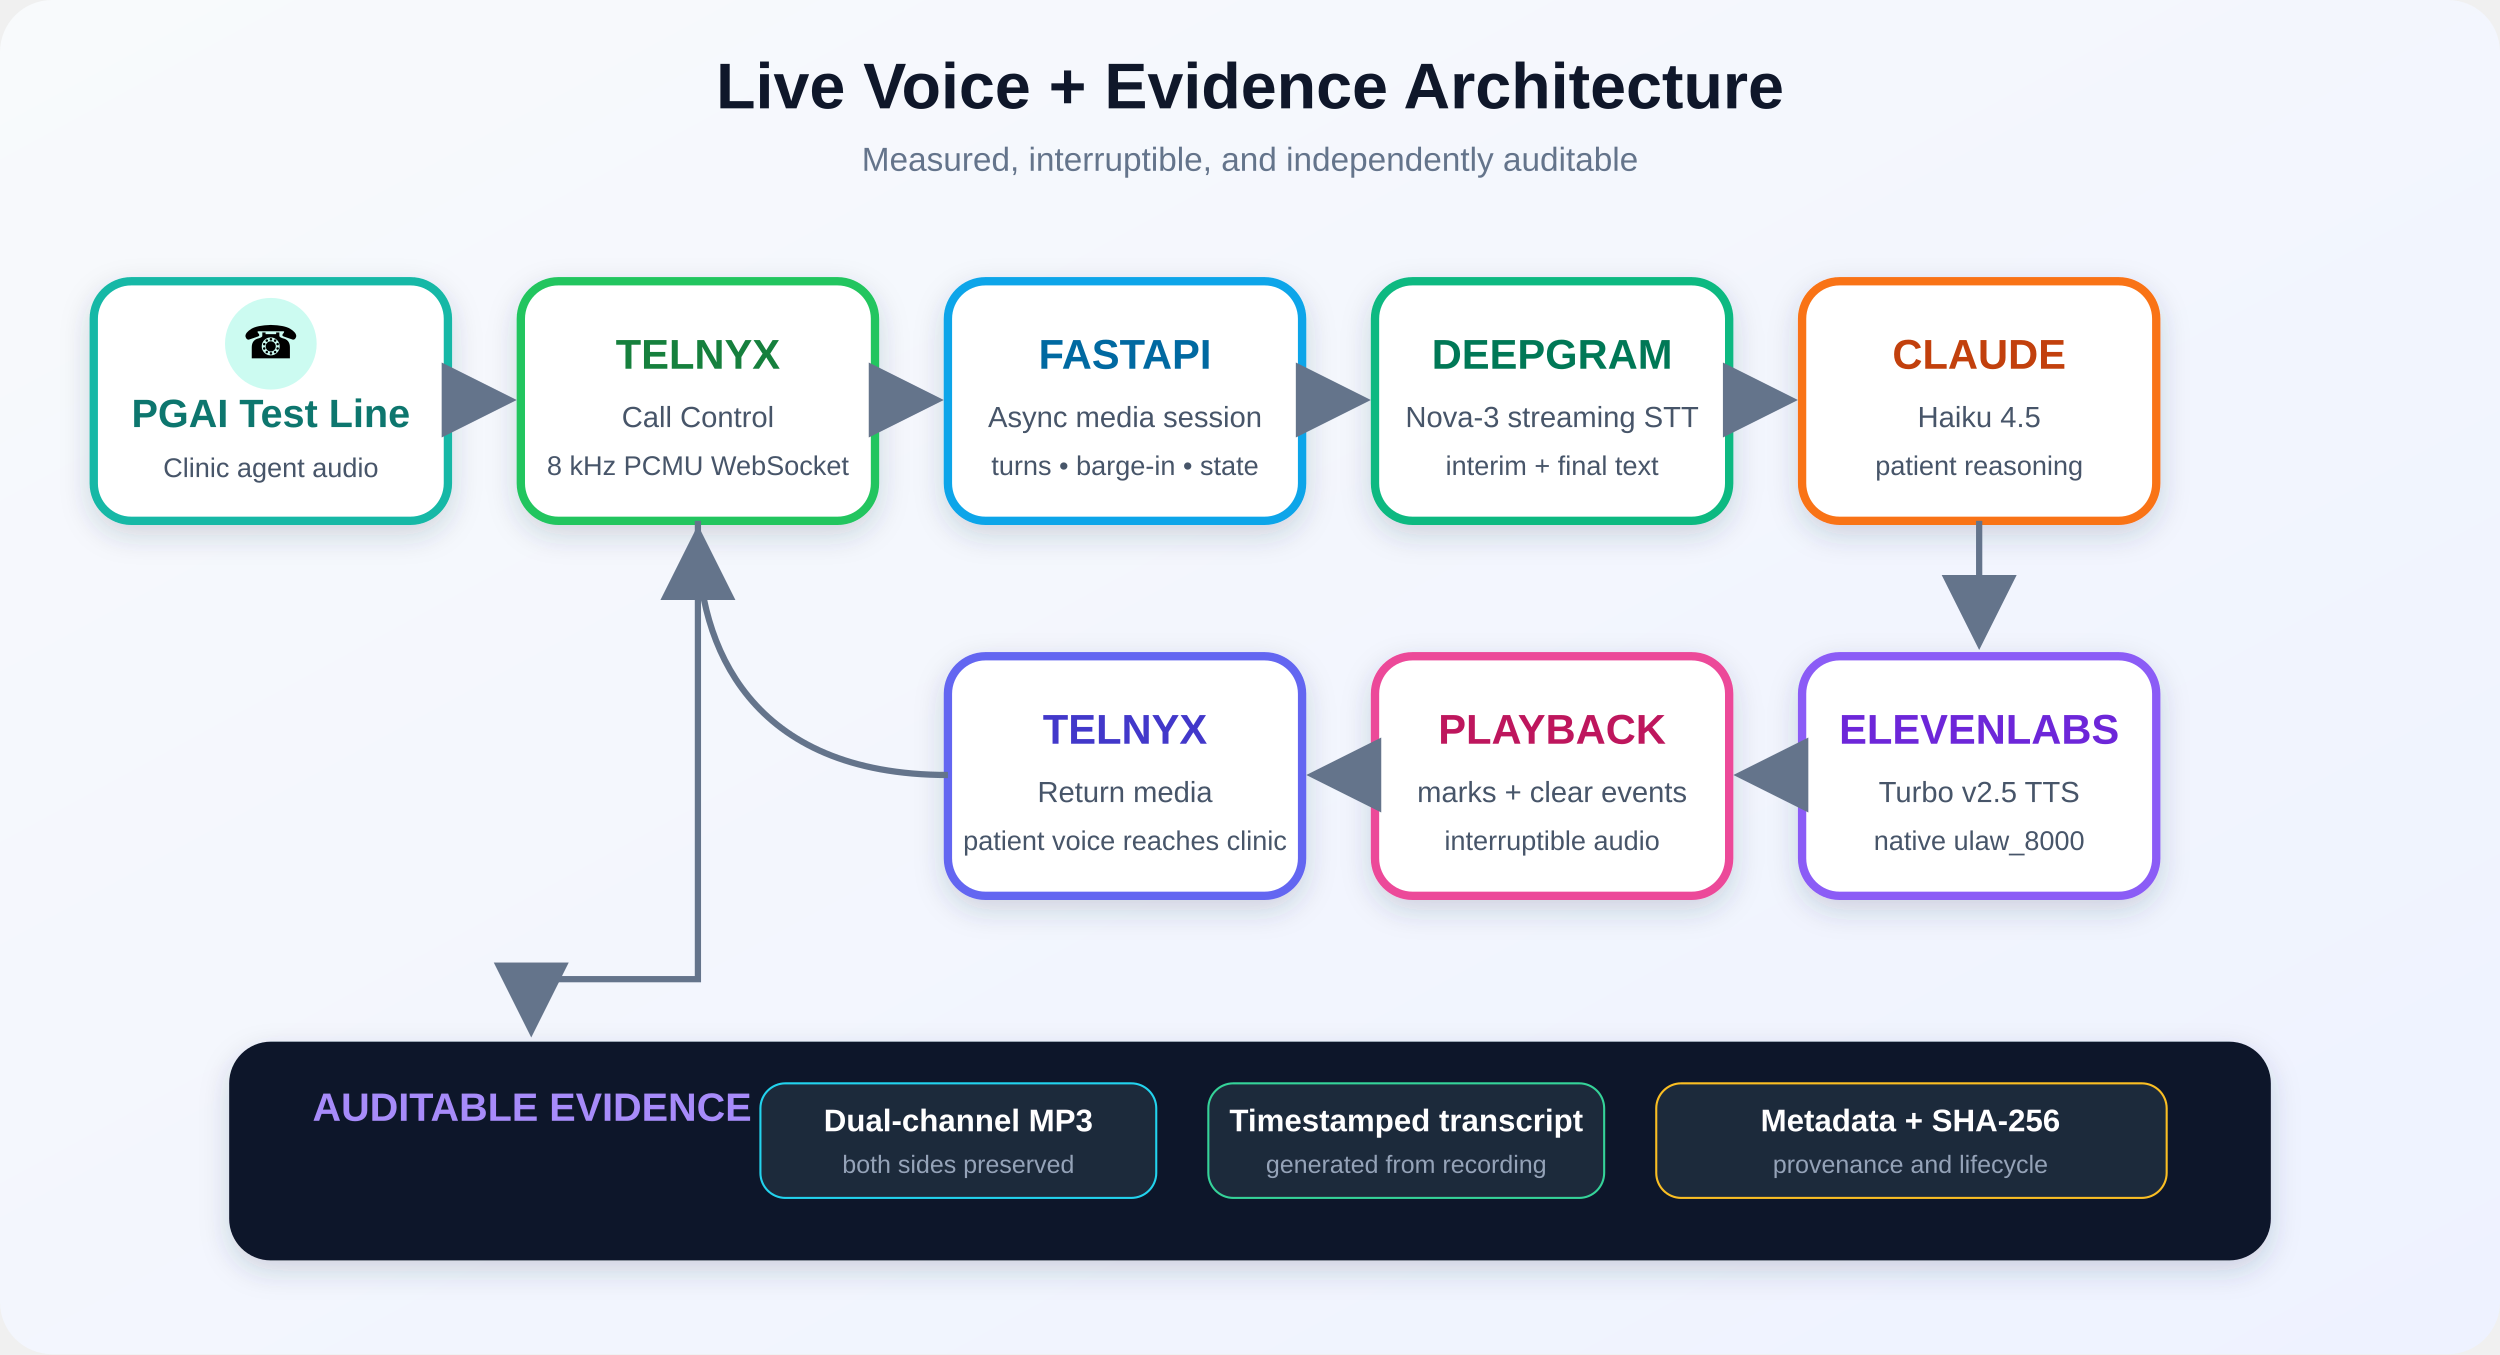
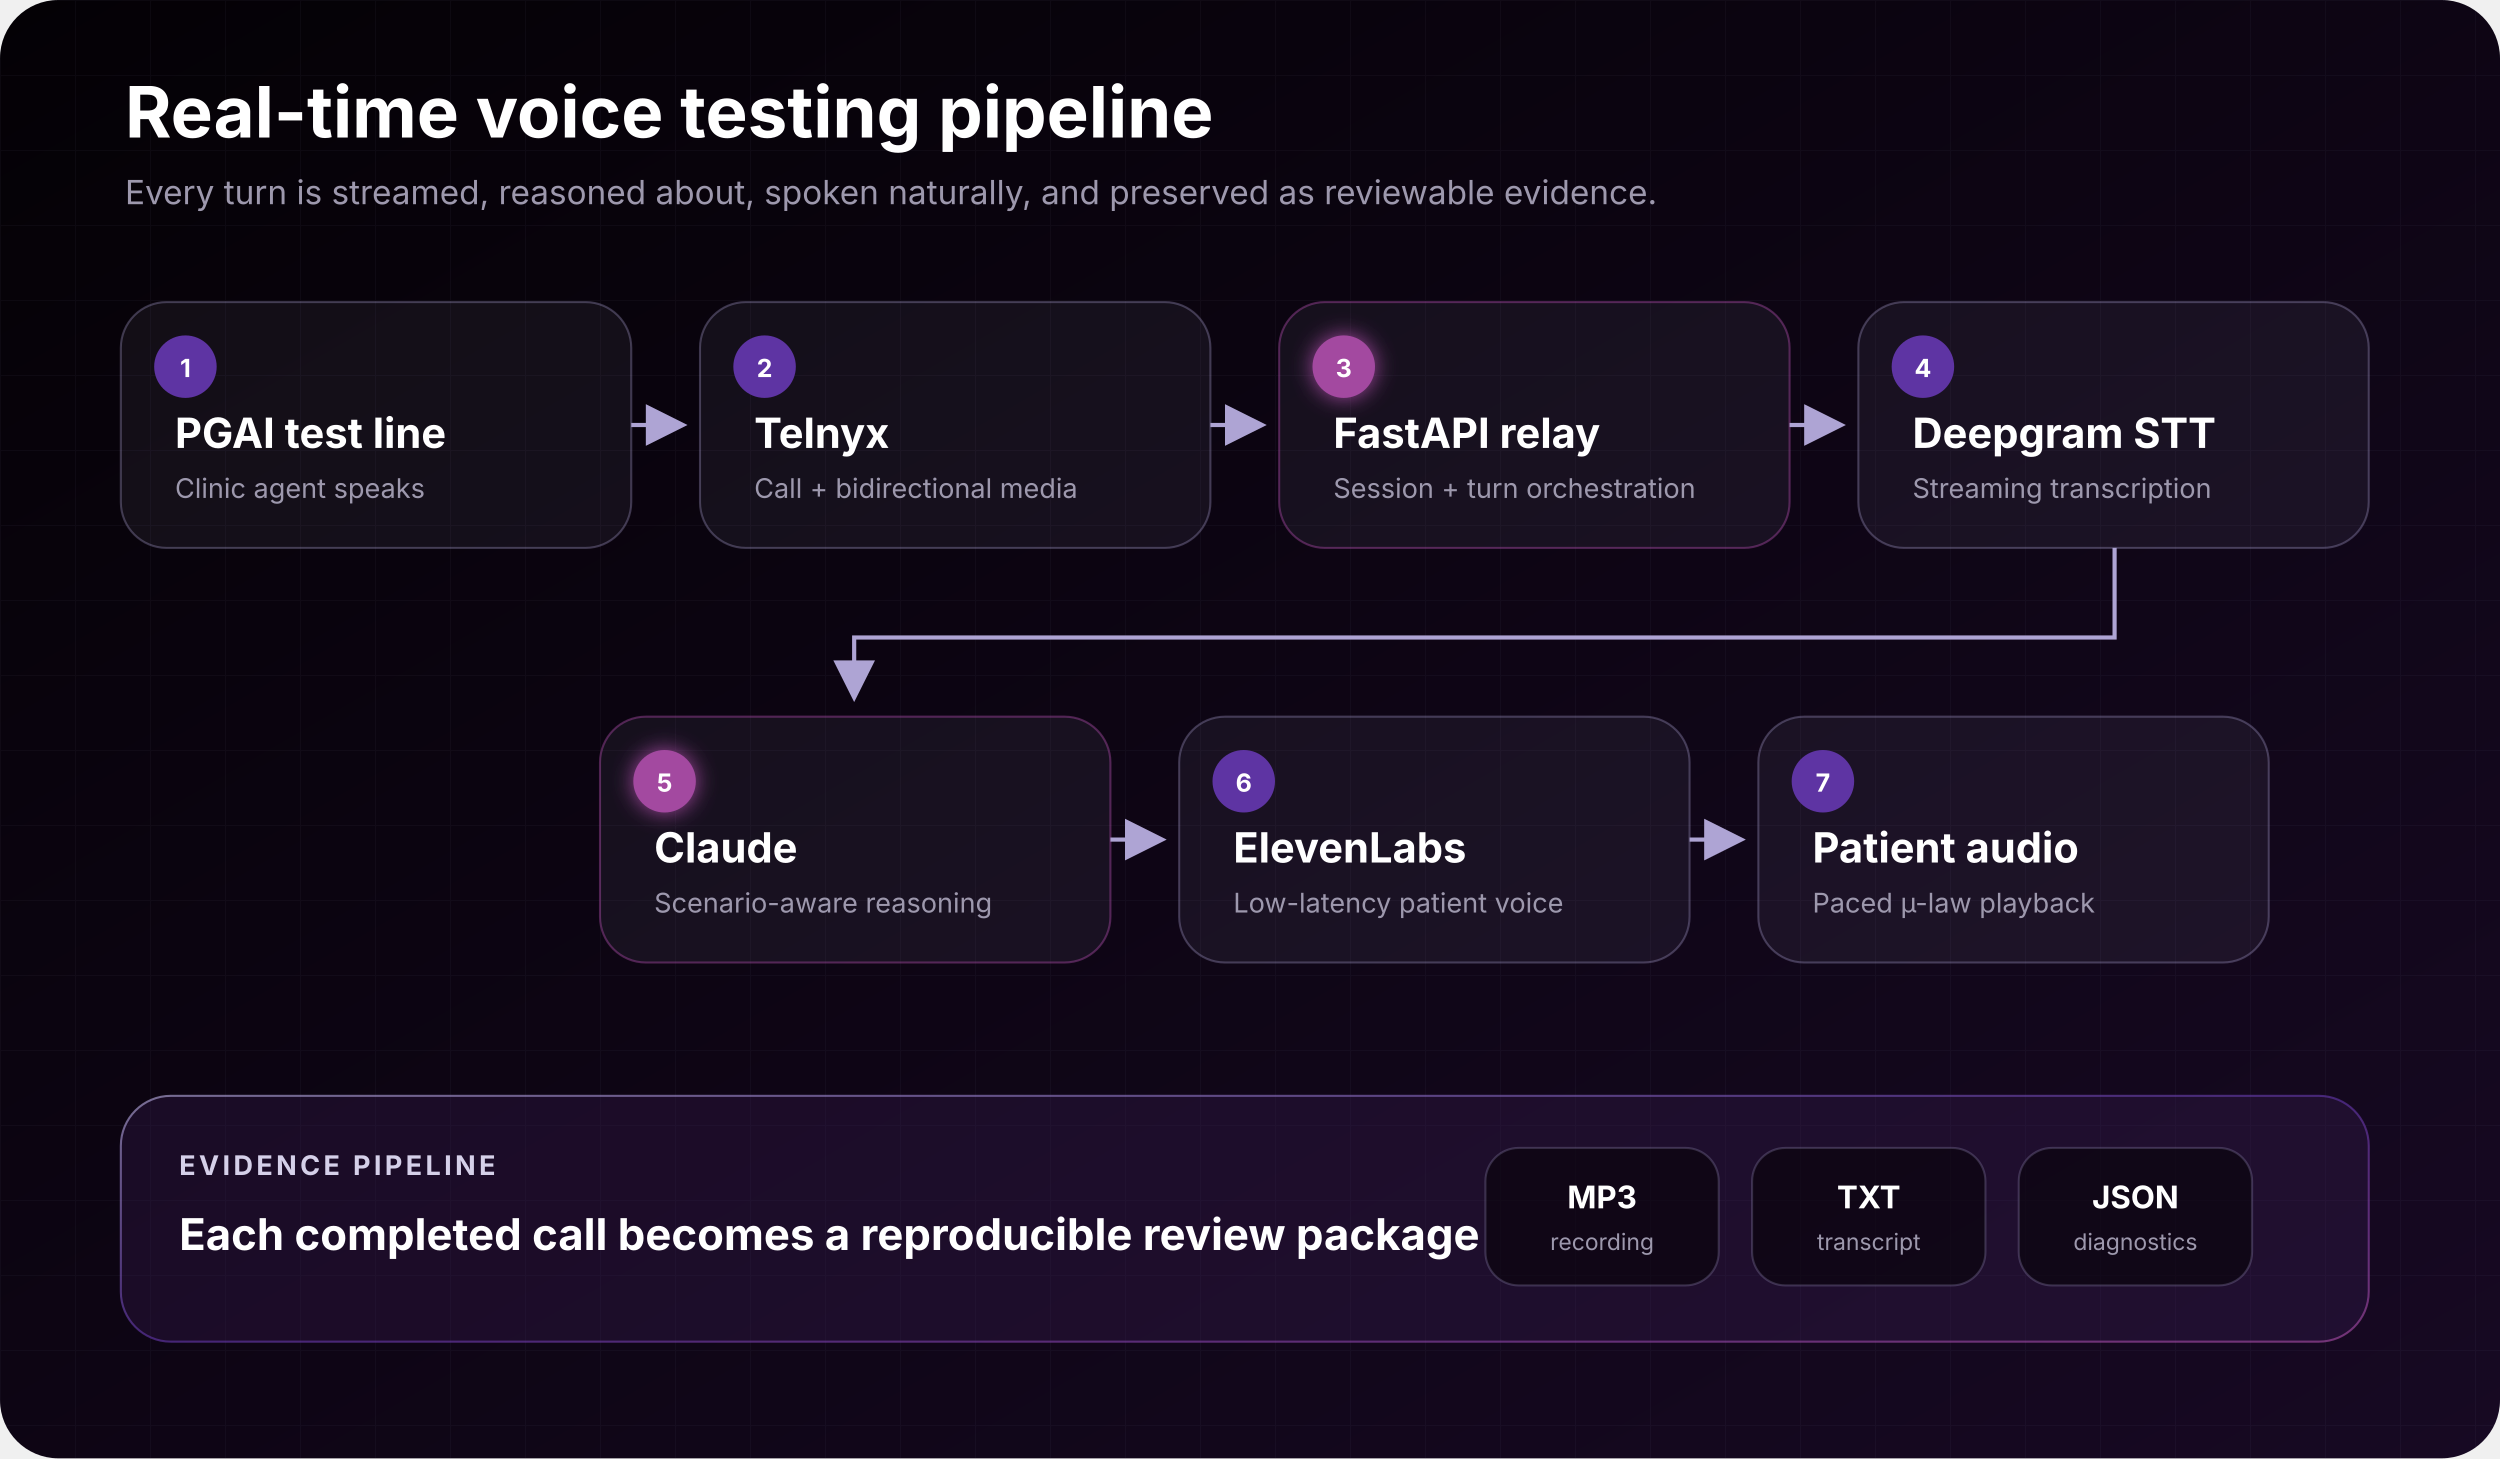
- <svg xmlns="http://www.w3.org/2000/svg" width="1200" height="650" viewBox="0 0 1200 650" role="img" aria-labelledby="title desc">
+ <svg xmlns="http://www.w3.org/2000/svg" width="1200" height="700" viewBox="0 0 1200 700" role="img" aria-labelledby="title description">
  <defs>
    <linearGradient id="background" x1="0" y1="0" x2="1" y2="1">
-       <stop offset="0" stop-color="#F8FAFC" />
-       <stop offset="1" stop-color="#EEF2FF" />
+       <stop offset="0%" stop-color="#040105" />
+       <stop offset="100%" stop-color="#170923" />
    </linearGradient>
-     <filter id="shadow" x="-20%" y="-20%" width="140%" height="140%">
-       <feDropShadow dx="0" dy="5" stdDeviation="7" flood-color="#334155" flood-opacity=".18" />
+     <linearGradient id="accent" x1="0" y1="0" x2="1" y2="1">
+       <stop offset="0%" stop-color="#AEA4D4" />
+       <stop offset="50%" stop-color="#5E34A3" />
+       <stop offset="100%" stop-color="#A349A0" />
+     </linearGradient>
+     <pattern id="grid" width="36" height="36" patternUnits="userSpaceOnUse">
+       <path d="M36 0H0V36" fill="none" stroke="#AEA4D4" stroke-opacity=".045" />
+     </pattern>
+     <filter id="glow" x="-50%" y="-50%" width="200%" height="200%">
+       <feGaussianBlur stdDeviation="5" result="blur" />
+       <feMerge>
+         <feMergeNode in="blur" />
+         <feMergeNode in="SourceGraphic" />
+       </feMerge>
    </filter>
-     <marker id="arrow" markerWidth="12" markerHeight="12" refX="10" refY="6" orient="auto">
-       <path d="M0 0 L12 6 L0 12 Z" fill="#64748B" />
+     <marker id="arrow" markerWidth="10" markerHeight="10" refX="8" refY="5" orient="auto">
+       <path d="M0 0L10 5L0 10Z" fill="#AEA4D4" />
    </marker>
  </defs>
-   <rect width="1200" height="650" rx="25" fill="url(#background)" />
-   <text x="600" y="52" text-anchor="middle" fill="#0F172A" font-family="Arial" font-size="31" font-weight="700">Live Voice + Evidence Architecture</text>
-   <text x="600" y="82" text-anchor="middle" fill="#64748B" font-family="Arial" font-size="16">Measured, interruptible, and independently auditable</text>
-   <g filter="url(#shadow)">
-     <rect x="45" y="135" width="170" height="115" rx="18" fill="#FFFFFF" stroke="#14B8A6" stroke-width="4" />
-     <circle cx="130" cy="165" r="22" fill="#CCFBF1" />
-     <text x="130" y="172" text-anchor="middle" font-family="Arial" font-size="22">☎</text>
-     <text x="130" y="205" text-anchor="middle" fill="#0F766E" font-family="Arial" font-size="19" font-weight="700">PGAI Test Line</text>
-     <text x="130" y="229" text-anchor="middle" fill="#475569" font-family="Arial" font-size="13">Clinic agent audio</text>
-     <rect x="250" y="135" width="170" height="115" rx="18" fill="#FFFFFF" stroke="#22C55E" stroke-width="4" />
-     <text x="335" y="177" text-anchor="middle" fill="#15803D" font-family="Arial" font-size="20" font-weight="700">TELNYX</text>
-     <text x="335" y="205" text-anchor="middle" fill="#475569" font-family="Arial" font-size="14">Call Control</text>
-     <text x="335" y="228" text-anchor="middle" fill="#475569" font-family="Arial" font-size="13">8 kHz PCMU WebSocket</text>
-     <rect x="455" y="135" width="170" height="115" rx="18" fill="#FFFFFF" stroke="#0EA5E9" stroke-width="4" />
-     <text x="540" y="177" text-anchor="middle" fill="#0369A1" font-family="Arial" font-size="20" font-weight="700">FASTAPI</text>
-     <text x="540" y="205" text-anchor="middle" fill="#475569" font-family="Arial" font-size="14">Async media session</text>
-     <text x="540" y="228" text-anchor="middle" fill="#475569" font-family="Arial" font-size="13">turns • barge-in • state</text>
-     <rect x="660" y="135" width="170" height="115" rx="18" fill="#FFFFFF" stroke="#10B981" stroke-width="4" />
-     <text x="745" y="177" text-anchor="middle" fill="#047857" font-family="Arial" font-size="20" font-weight="700">DEEPGRAM</text>
-     <text x="745" y="205" text-anchor="middle" fill="#475569" font-family="Arial" font-size="14">Nova-3 streaming STT</text>
-     <text x="745" y="228" text-anchor="middle" fill="#475569" font-family="Arial" font-size="13">interim + final text</text>
-     <rect x="865" y="135" width="170" height="115" rx="18" fill="#FFFFFF" stroke="#F97316" stroke-width="4" />
-     <text x="950" y="177" text-anchor="middle" fill="#C2410C" font-family="Arial" font-size="20" font-weight="700">CLAUDE</text>
-     <text x="950" y="205" text-anchor="middle" fill="#475569" font-family="Arial" font-size="14">Haiku 4.5</text>
-     <text x="950" y="228" text-anchor="middle" fill="#475569" font-family="Arial" font-size="13">patient reasoning</text>
+   <rect width="1200" height="700" rx="28" fill="url(#background)" />
+   <rect width="1200" height="700" rx="28" fill="url(#grid)" />
+   <text x="60" y="66" fill="#FFFFFF" font-family="Inter, Arial, sans-serif" font-size="34" font-weight="700">
+     Real-time voice testing pipeline
+   </text>
+   <text x="60" y="98" fill="#9D98AD" font-family="Inter, Arial, sans-serif" font-size="16">
+     Every turn is streamed, reasoned about, spoken naturally, and preserved as reviewable evidence.
+   </text>
+   <g font-family="Inter, Arial, sans-serif">
+     <g transform="translate(58 145)">
+       <rect width="245" height="118" rx="22" fill="#D5D0E9" fill-opacity=".06" stroke="#AEA4D4" stroke-opacity=".32" />
+       <circle cx="31" cy="31" r="15" fill="#5E34A3" />
+       <text x="31" y="36" text-anchor="middle" fill="#FFFFFF" font-size="12" font-weight="700">1</text>
+       <text x="26" y="70" fill="#FFFFFF" font-size="20" font-weight="700">PGAI test line</text>
+       <text x="26" y="94" fill="#9D98AD" font-size="13">Clinic agent speaks</text>
+     </g>
+     <g transform="translate(336 145)">
+       <rect width="245" height="118" rx="22" fill="#D5D0E9" fill-opacity=".06" stroke="#AEA4D4" stroke-opacity=".32" />
+       <circle cx="31" cy="31" r="15" fill="#5E34A3" />
+       <text x="31" y="36" text-anchor="middle" fill="#FFFFFF" font-size="12" font-weight="700">2</text>
+       <text x="26" y="70" fill="#FFFFFF" font-size="20" font-weight="700">Telnyx</text>
+       <text x="26" y="94" fill="#9D98AD" font-size="13">Call + bidirectional media</text>
+     </g>
+     <g transform="translate(614 145)">
+       <rect width="245" height="118" rx="22" fill="#D5D0E9" fill-opacity=".06" stroke="#A349A0" stroke-opacity=".45" />
+       <circle cx="31" cy="31" r="15" fill="#A349A0" filter="url(#glow)" />
+       <text x="31" y="36" text-anchor="middle" fill="#FFFFFF" font-size="12" font-weight="700">3</text>
+       <text x="26" y="70" fill="#FFFFFF" font-size="20" font-weight="700">FastAPI relay</text>
+       <text x="26" y="94" fill="#9D98AD" font-size="13">Session + turn orchestration</text>
+     </g>
+     <g transform="translate(892 145)">
+       <rect width="245" height="118" rx="22" fill="#D5D0E9" fill-opacity=".06" stroke="#AEA4D4" stroke-opacity=".32" />
+       <circle cx="31" cy="31" r="15" fill="#5E34A3" />
+       <text x="31" y="36" text-anchor="middle" fill="#FFFFFF" font-size="12" font-weight="700">4</text>
+       <text x="26" y="70" fill="#FFFFFF" font-size="20" font-weight="700">Deepgram STT</text>
+       <text x="26" y="94" fill="#9D98AD" font-size="13">Streaming transcription</text>
+     </g>
+     <path d="M303 204H326" stroke="#AEA4D4" stroke-width="2" marker-end="url(#arrow)" />
+     <path d="M581 204H604" stroke="#AEA4D4" stroke-width="2" marker-end="url(#arrow)" />
+     <path d="M859 204H882" stroke="#AEA4D4" stroke-width="2" marker-end="url(#arrow)" />
+     <path d="M1015 263V306H410V333" fill="none" stroke="#AEA4D4" stroke-width="2" marker-end="url(#arrow)" />
+     <g transform="translate(288 344)">
+       <rect width="245" height="118" rx="22" fill="#D5D0E9" fill-opacity=".06" stroke="#A349A0" stroke-opacity=".45" />
+       <circle cx="31" cy="31" r="15" fill="#A349A0" filter="url(#glow)" />
+       <text x="31" y="36" text-anchor="middle" fill="#FFFFFF" font-size="12" font-weight="700">5</text>
+       <text x="26" y="70" fill="#FFFFFF" font-size="20" font-weight="700">Claude</text>
+       <text x="26" y="94" fill="#9D98AD" font-size="13">Scenario-aware reasoning</text>
+     </g>
+     <g transform="translate(566 344)">
+       <rect width="245" height="118" rx="22" fill="#D5D0E9" fill-opacity=".06" stroke="#AEA4D4" stroke-opacity=".32" />
+       <circle cx="31" cy="31" r="15" fill="#5E34A3" />
+       <text x="31" y="36" text-anchor="middle" fill="#FFFFFF" font-size="12" font-weight="700">6</text>
+       <text x="26" y="70" fill="#FFFFFF" font-size="20" font-weight="700">ElevenLabs</text>
+       <text x="26" y="94" fill="#9D98AD" font-size="13">Low-latency patient voice</text>
+     </g>
+     <g transform="translate(844 344)">
+       <rect width="245" height="118" rx="22" fill="#D5D0E9" fill-opacity=".06" stroke="#AEA4D4" stroke-opacity=".32" />
+       <circle cx="31" cy="31" r="15" fill="#5E34A3" />
+       <text x="31" y="36" text-anchor="middle" fill="#FFFFFF" font-size="12" font-weight="700">7</text>
+       <text x="26" y="70" fill="#FFFFFF" font-size="20" font-weight="700">Patient audio</text>
+       <text x="26" y="94" fill="#9D98AD" font-size="13">Paced µ-law playback</text>
+     </g>
+     <path d="M533 403H556" stroke="#AEA4D4" stroke-width="2" marker-end="url(#arrow)" />
+     <path d="M811 403H834" stroke="#AEA4D4" stroke-width="2" marker-end="url(#arrow)" />
+     <g transform="translate(58 526)">
+       <rect width="1079" height="118" rx="24" fill="#3A1D54" fill-opacity=".31" stroke="url(#accent)" stroke-opacity=".65" />
+       <text x="28" y="38" fill="#D5D0E9" font-size="13" font-weight="700" letter-spacing="1.6">EVIDENCE PIPELINE</text>
+       <text x="28" y="74" fill="#FFFFFF" font-size="21" font-weight="700">Each completed call becomes a reproducible review package</text>
+       <g transform="translate(655 25)">
+         <rect width="112" height="66" rx="16" fill="#040105" fill-opacity=".55" stroke="#AEA4D4" stroke-opacity=".25" />
+         <text x="56" y="29" text-anchor="middle" fill="#FFFFFF" font-size="15" font-weight="700">MP3</text>
+         <text x="56" y="49" text-anchor="middle" fill="#9D98AD" font-size="11">recording</text>
+         <rect x="128" width="112" height="66" rx="16" fill="#040105" fill-opacity=".55" stroke="#AEA4D4" stroke-opacity=".25" />
+         <text x="184" y="29" text-anchor="middle" fill="#FFFFFF" font-size="15" font-weight="700">TXT</text>
+         <text x="184" y="49" text-anchor="middle" fill="#9D98AD" font-size="11">transcript</text>
+         <rect x="256" width="112" height="66" rx="16" fill="#040105" fill-opacity=".55" stroke="#AEA4D4" stroke-opacity=".25" />
+         <text x="312" y="29" text-anchor="middle" fill="#FFFFFF" font-size="15" font-weight="700">JSON</text>
+         <text x="312" y="49" text-anchor="middle" fill="#9D98AD" font-size="11">diagnostics</text>
+       </g>
+     </g>
  </g>
-   <g stroke="#64748B" stroke-width="3" fill="none" marker-end="url(#arrow)">
-     <path d="M215 192 L242 192" />
-     <path d="M420 192 L447 192" />
-     <path d="M625 192 L652 192" />
-     <path d="M830 192 L857 192" />
-   </g>
-   <g filter="url(#shadow)">
-     <rect x="865" y="315" width="170" height="115" rx="18" fill="#FFFFFF" stroke="#8B5CF6" stroke-width="4" />
-     <text x="950" y="357" text-anchor="middle" fill="#6D28D9" font-family="Arial" font-size="20" font-weight="700">ELEVENLABS</text>
-     <text x="950" y="385" text-anchor="middle" fill="#475569" font-family="Arial" font-size="14">Turbo v2.5 TTS</text>
-     <text x="950" y="408" text-anchor="middle" fill="#475569" font-family="Arial" font-size="13">native ulaw_8000</text>
-     <rect x="660" y="315" width="170" height="115" rx="18" fill="#FFFFFF" stroke="#EC4899" stroke-width="4" />
-     <text x="745" y="357" text-anchor="middle" fill="#BE185D" font-family="Arial" font-size="20" font-weight="700">PLAYBACK</text>
-     <text x="745" y="385" text-anchor="middle" fill="#475569" font-family="Arial" font-size="14">marks + clear events</text>
-     <text x="745" y="408" text-anchor="middle" fill="#475569" font-family="Arial" font-size="13">interruptible audio</text>
-     <rect x="455" y="315" width="170" height="115" rx="18" fill="#FFFFFF" stroke="#6366F1" stroke-width="4" />
-     <text x="540" y="357" text-anchor="middle" fill="#4338CA" font-family="Arial" font-size="20" font-weight="700">TELNYX</text>
-     <text x="540" y="385" text-anchor="middle" fill="#475569" font-family="Arial" font-size="14">Return media</text>
-     <text x="540" y="408" text-anchor="middle" fill="#475569" font-family="Arial" font-size="13">patient voice reaches clinic</text>
-   </g>
-   <g stroke="#64748B" stroke-width="3" fill="none" marker-end="url(#arrow)">
-     <path d="M950 250 L950 306" />
-     <path d="M865 372 L838 372" />
-     <path d="M660 372 L633 372" />
-     <path d="M455 372 C360 372 335 310 335 258" />
-   </g>
-   <g filter="url(#shadow)">
-     <rect x="110" y="500" width="980" height="105" rx="20" fill="#0F172A" />
-     <text x="150" y="538" fill="#A78BFA" font-family="Arial" font-size="19" font-weight="700">AUDITABLE EVIDENCE</text>
-     <rect x="365" y="520" width="190" height="55" rx="12" fill="#1E293B" stroke="#22D3EE" />
-     <text x="460" y="543" text-anchor="middle" fill="#FFFFFF" font-family="Arial" font-size="15" font-weight="700">Dual-channel MP3</text>
-     <text x="460" y="563" text-anchor="middle" fill="#94A3B8" font-family="Arial" font-size="12">both sides preserved</text>
-     <rect x="580" y="520" width="190" height="55" rx="12" fill="#1E293B" stroke="#34D399" />
-     <text x="675" y="543" text-anchor="middle" fill="#FFFFFF" font-family="Arial" font-size="15" font-weight="700">Timestamped transcript</text>
-     <text x="675" y="563" text-anchor="middle" fill="#94A3B8" font-family="Arial" font-size="12">generated from recording</text>
-     <rect x="795" y="520" width="245" height="55" rx="12" fill="#1E293B" stroke="#FBBF24" />
-     <text x="917" y="543" text-anchor="middle" fill="#FFFFFF" font-family="Arial" font-size="15" font-weight="700">Metadata + SHA-256</text>
-     <text x="917" y="563" text-anchor="middle" fill="#94A3B8" font-family="Arial" font-size="12">provenance and lifecycle</text>
-   </g>
-   <path d="M335 250 L335 470 L255 470 L255 492" stroke="#64748B" stroke-width="3" fill="none" marker-end="url(#arrow)" />
</svg>
